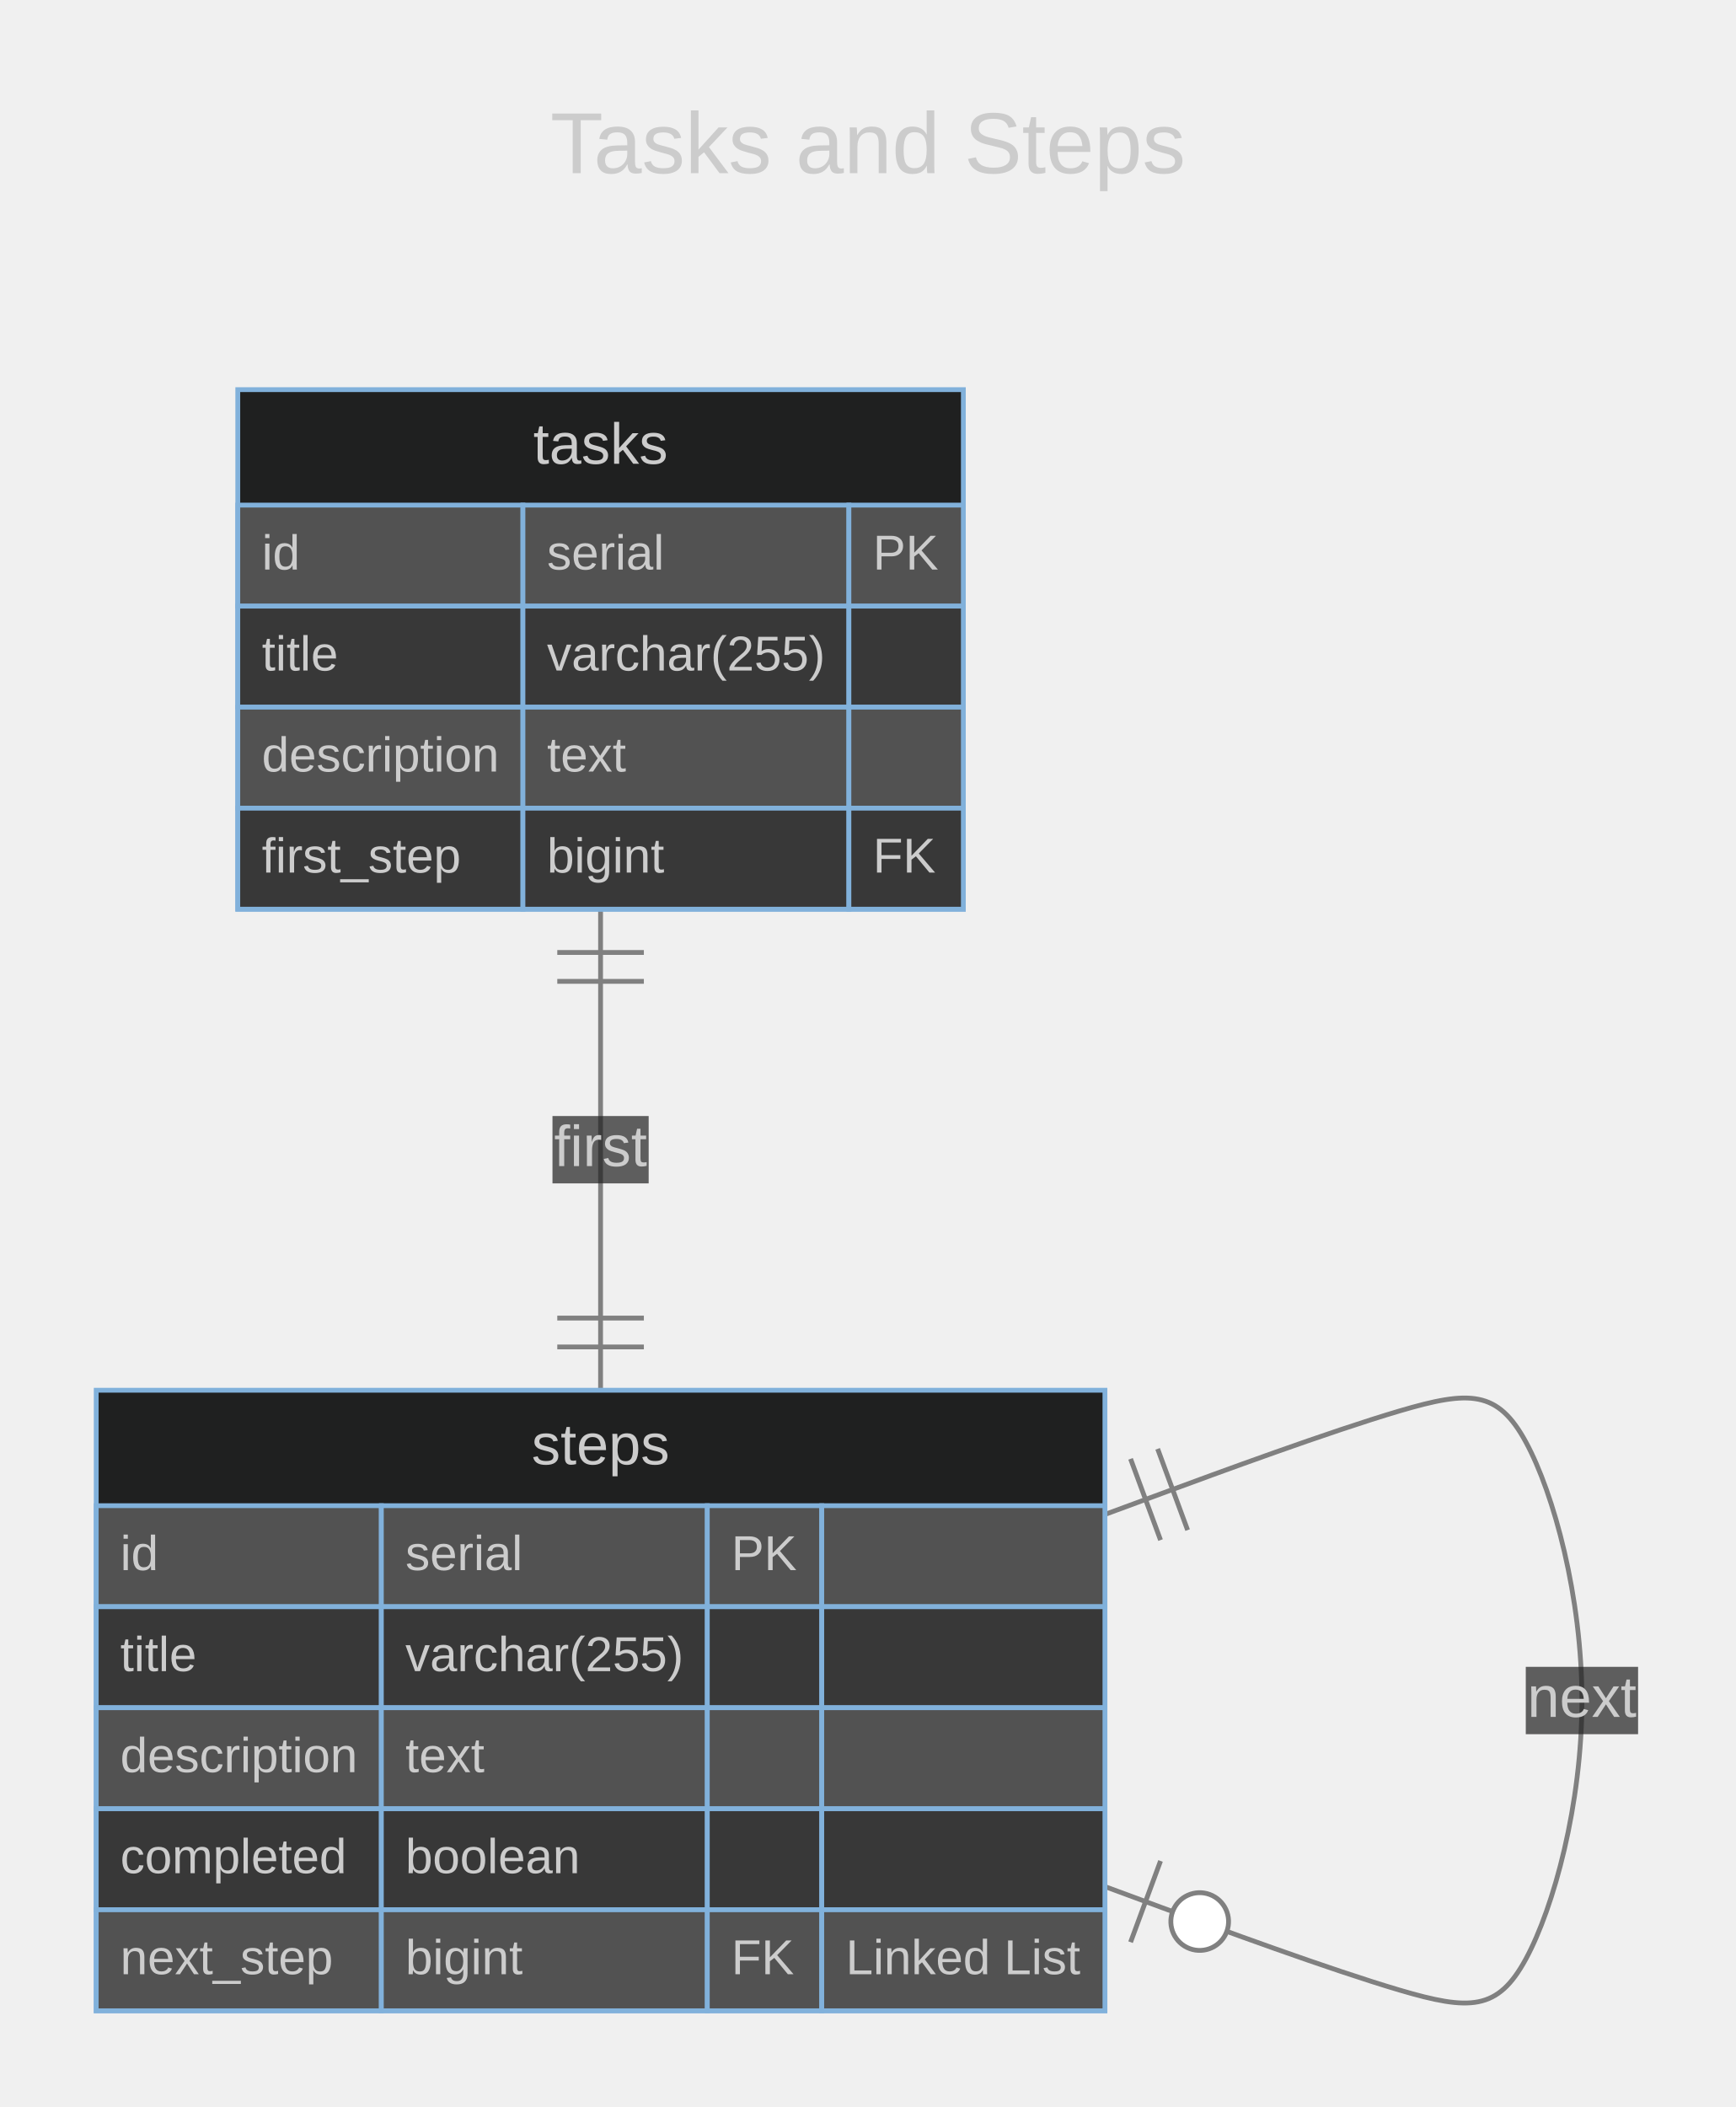
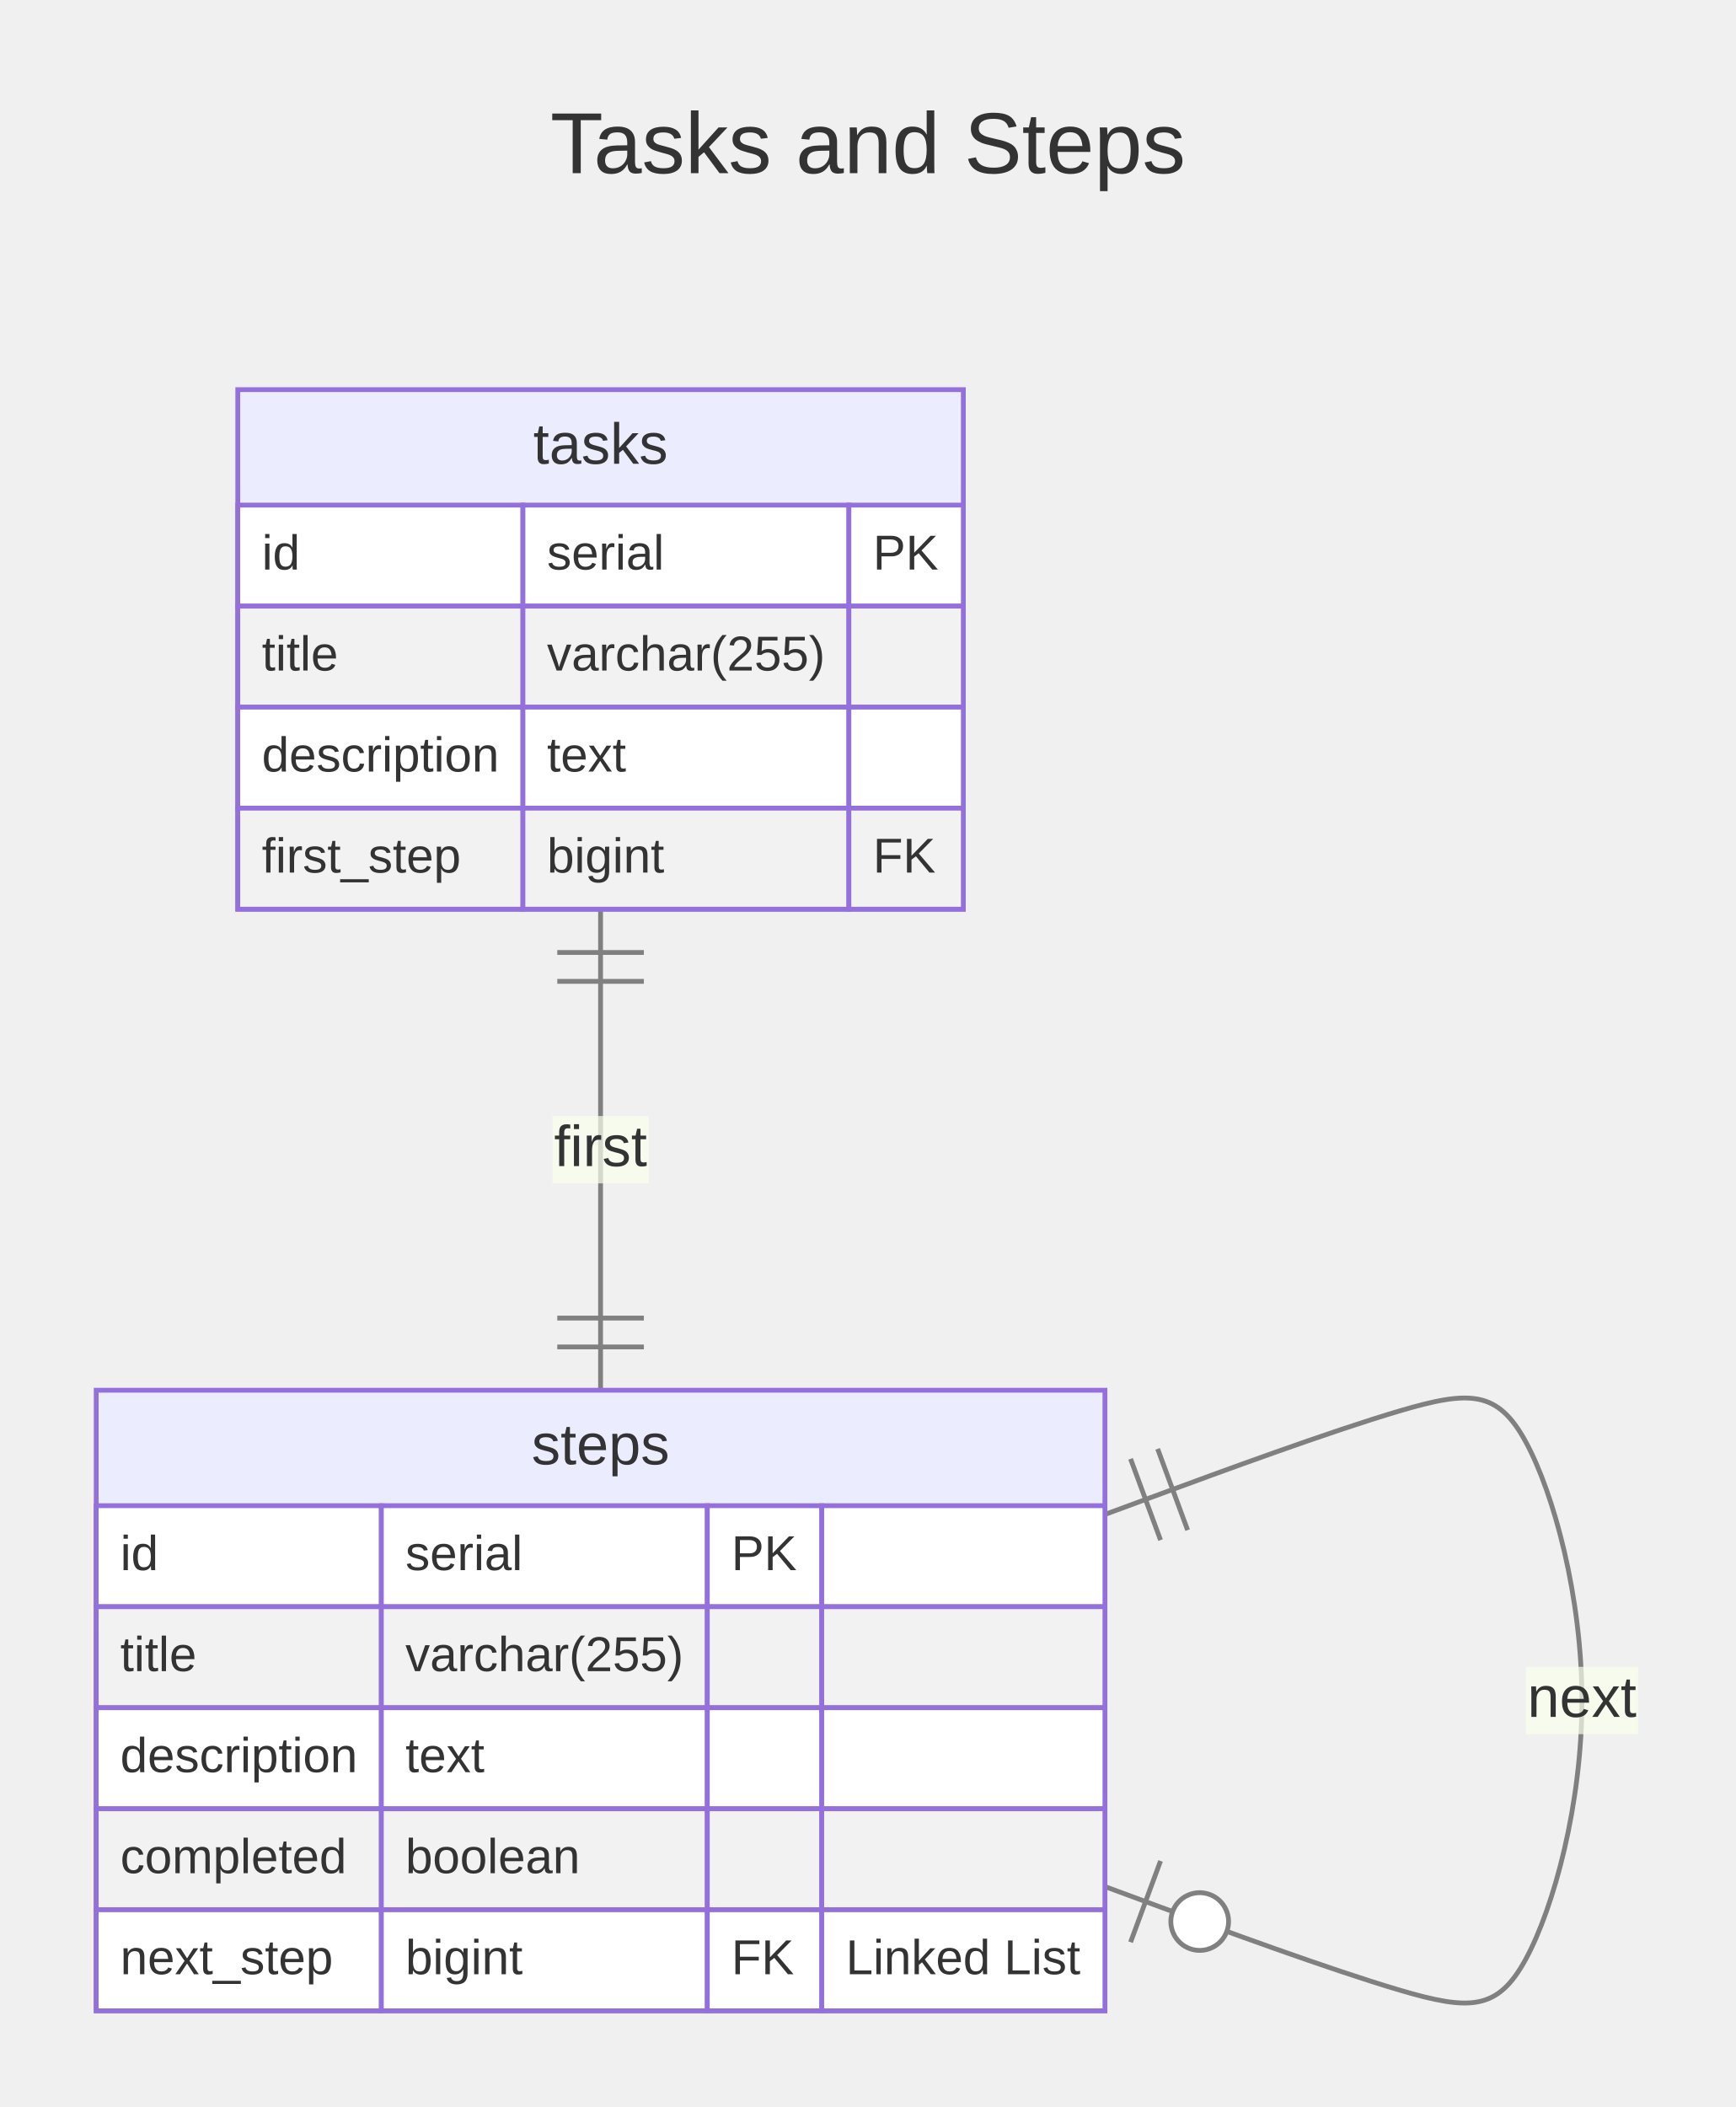
- <svg xmlns="http://www.w3.org/2000/svg" aria-labelledby="chart-title-my-svg" aria-roledescription="er" role="graphics-document document" viewBox="0 -61 360.886 438" style="max-width: 360.886px; background-color: rgb(29, 41, 60);" width="100%" id="my-svg">
-   <style>#my-svg{font-family:"trebuchet ms",verdana,arial,sans-serif;font-size:16px;fill:#ccc;}#my-svg .error-icon{fill:#a44141;}#my-svg .error-text{fill:#ddd;stroke:#ddd;}#my-svg .edge-thickness-normal{stroke-width:2px;}#my-svg .edge-thickness-thick{stroke-width:3.5px;}#my-svg .edge-pattern-solid{stroke-dasharray:0;}#my-svg .edge-pattern-dashed{stroke-dasharray:3;}#my-svg .edge-pattern-dotted{stroke-dasharray:2;}#my-svg .marker{fill:lightgrey;stroke:lightgrey;}#my-svg .marker.cross{stroke:lightgrey;}#my-svg svg{font-family:"trebuchet ms",verdana,arial,sans-serif;font-size:16px;}#my-svg .entityBox{fill:#1f2020;stroke:#81B1DB;}#my-svg .attributeBoxOdd{fill:hsl(0, 0%, 32%);stroke:#81B1DB;}#my-svg .attributeBoxEven{fill:hsl(0, 0%, 22%);stroke:#81B1DB;}#my-svg .relationshipLabelBox{fill:hsl(20, 1.587%, 12.353%);opacity:0.7;background-color:hsl(20, 1.587%, 12.353%);}#my-svg .relationshipLabelBox rect{opacity:0.5;}#my-svg .relationshipLine{stroke:lightgrey;}#my-svg .entityTitleText{text-anchor:middle;font-size:18px;fill:#ccc;}#my-svg #MD_PARENT_START{fill:#f5f5f5!important;stroke:lightgrey!important;stroke-width:1;}#my-svg #MD_PARENT_END{fill:#f5f5f5!important;stroke:lightgrey!important;stroke-width:1;}#my-svg :root{--mermaid-font-family:"trebuchet ms",verdana,arial,sans-serif;}</style>
+ <svg xmlns="http://www.w3.org/2000/svg" aria-labelledby="chart-title-my-svg" aria-roledescription="er" role="graphics-document document" viewBox="0 -61 360.886 438" style="max-width: 360.886px; background-color: white;" width="100%" id="my-svg">
+   <style>#my-svg{font-family:"trebuchet ms",verdana,arial,sans-serif;font-size:16px;fill:#333;}#my-svg .error-icon{fill:#552222;}#my-svg .error-text{fill:#552222;stroke:#552222;}#my-svg .edge-thickness-normal{stroke-width:2px;}#my-svg .edge-thickness-thick{stroke-width:3.5px;}#my-svg .edge-pattern-solid{stroke-dasharray:0;}#my-svg .edge-pattern-dashed{stroke-dasharray:3;}#my-svg .edge-pattern-dotted{stroke-dasharray:2;}#my-svg .marker{fill:#333333;stroke:#333333;}#my-svg .marker.cross{stroke:#333333;}#my-svg svg{font-family:"trebuchet ms",verdana,arial,sans-serif;font-size:16px;}#my-svg .entityBox{fill:#ECECFF;stroke:#9370DB;}#my-svg .attributeBoxOdd{fill:#ffffff;stroke:#9370DB;}#my-svg .attributeBoxEven{fill:#f2f2f2;stroke:#9370DB;}#my-svg .relationshipLabelBox{fill:hsl(80, 100%, 96.275%);opacity:0.7;background-color:hsl(80, 100%, 96.275%);}#my-svg .relationshipLabelBox rect{opacity:0.5;}#my-svg .relationshipLine{stroke:#333333;}#my-svg .entityTitleText{text-anchor:middle;font-size:18px;fill:#333;}#my-svg #MD_PARENT_START{fill:#f5f5f5!important;stroke:#333333!important;stroke-width:1;}#my-svg #MD_PARENT_END{fill:#f5f5f5!important;stroke:#333333!important;stroke-width:1;}#my-svg :root{--mermaid-font-family:"trebuchet ms",verdana,arial,sans-serif;}</style>
  <g />
  <defs>
    <marker orient="auto" markerHeight="240" markerWidth="190" refY="7" refX="0" id="MD_PARENT_START">
      <path d="M 18,7 L9,13 L1,7 L9,1 Z" />
    </marker>
  </defs>
  <defs>
    <marker orient="auto" markerHeight="28" markerWidth="20" refY="7" refX="19" id="MD_PARENT_END">
      <path d="M 18,7 L9,13 L1,7 L9,1 Z" />
    </marker>
  </defs>
  <defs>
    <marker orient="auto" markerHeight="18" markerWidth="18" refY="9" refX="0" id="ONLY_ONE_START">
      <path d="M9,0 L9,18 M15,0 L15,18" fill="none" stroke="gray" />
    </marker>
  </defs>
  <defs>
    <marker orient="auto" markerHeight="18" markerWidth="18" refY="9" refX="18" id="ONLY_ONE_END">
      <path d="M3,0 L3,18 M9,0 L9,18" fill="none" stroke="gray" />
    </marker>
  </defs>
  <defs>
    <marker orient="auto" markerHeight="18" markerWidth="30" refY="9" refX="0" id="ZERO_OR_ONE_START">
      <circle r="6" cy="9" cx="21" fill="white" stroke="gray" />
      <path d="M9,0 L9,18" fill="none" stroke="gray" />
    </marker>
  </defs>
  <defs>
    <marker orient="auto" markerHeight="18" markerWidth="30" refY="9" refX="30" id="ZERO_OR_ONE_END">
      <circle r="6" cy="9" cx="9" fill="white" stroke="gray" />
      <path d="M21,0 L21,18" fill="none" stroke="gray" />
    </marker>
  </defs>
  <defs>
    <marker orient="auto" markerHeight="36" markerWidth="45" refY="18" refX="18" id="ONE_OR_MORE_START">
      <path d="M0,18 Q 18,0 36,18 Q 18,36 0,18 M42,9 L42,27" fill="none" stroke="gray" />
    </marker>
  </defs>
  <defs>
    <marker orient="auto" markerHeight="36" markerWidth="45" refY="18" refX="27" id="ONE_OR_MORE_END">
      <path d="M3,9 L3,27 M9,18 Q27,0 45,18 Q27,36 9,18" fill="none" stroke="gray" />
    </marker>
  </defs>
  <defs>
    <marker orient="auto" markerHeight="36" markerWidth="57" refY="18" refX="18" id="ZERO_OR_MORE_START">
      <circle r="6" cy="18" cx="48" fill="white" stroke="gray" />
      <path d="M0,18 Q18,0 36,18 Q18,36 0,18" fill="none" stroke="gray" />
    </marker>
  </defs>
  <defs>
    <marker orient="auto" markerHeight="36" markerWidth="57" refY="18" refX="39" id="ZERO_OR_MORE_END">
      <circle r="6" cy="18" cx="9" fill="white" stroke="gray" />
      <path d="M21,18 Q39,0 57,18 Q39,36 21,18" fill="none" stroke="gray" />
    </marker>
  </defs>
  <path style="stroke: gray; fill: none;" marker-start="url(#ONLY_ONE_START)" marker-end="url(#ZERO_OR_ONE_END)" d="M229.715,253.821L241.382,249.517C253.049,245.214,276.382,236.607,290.965,232.303C305.549,228,311.382,228,317.215,238.75C323.049,249.5,328.882,271,328.882,292.5C328.882,314,323.049,335.5,317.215,346.25C311.382,357,305.549,357,290.965,352.697C276.382,348.393,253.049,339.786,241.382,335.483L229.715,331.179" class="er relationshipLine" />
  <path style="stroke: gray; fill: none;" marker-start="url(#ONLY_ONE_START)" marker-end="url(#ONLY_ONE_END)" d="M124.858,128L124.858,136.333C124.858,144.667,124.858,161.333,124.858,178C124.858,194.667,124.858,211.333,124.858,219.667L124.858,228" class="er relationshipLine" />
  <g transform="translate(20,228 )" id="entity-steps-9f52b7fe-5175-560c-8193-e79d92ebca66">
    <rect height="129" width="209.715" y="0" x="0" class="er entityBox" />
    <text style="dominant-baseline: middle; text-anchor: middle; font-size: 12px;" transform="translate(104.8577,12)" y="0" x="0" id="text-entity-steps-9f52b7fe-5175-560c-8193-e79d92ebca66" class="er entityLabel">steps</text>
    <rect height="21" width="59.281" y="24" x="0" class="er attributeBoxOdd" />
    <text style="dominant-baseline: middle; font-size: 10.2px;" transform="translate(5,34.5)" y="0" x="0" id="text-entity-steps-9f52b7fe-5175-560c-8193-e79d92ebca66-attr-1-type" class="er entityLabel">id</text>
    <rect height="21" width="67.766" y="24" x="59.281" class="er attributeBoxOdd" />
    <text style="dominant-baseline: middle; font-size: 10.2px;" transform="translate(64.28125,34.5)" y="0" x="0" id="text-entity-steps-9f52b7fe-5175-560c-8193-e79d92ebca66-attr-1-name" class="er entityLabel">serial</text>
    <rect height="21" width="23.795" y="24" x="127.047" class="er attributeBoxOdd" />
    <text style="dominant-baseline: middle; font-size: 10.2px;" transform="translate(132.0469,34.5)" y="0" x="0" id="text-entity-steps-9f52b7fe-5175-560c-8193-e79d92ebca66-attr-1-key" class="er entityLabel">PK</text>
    <rect height="21" width="58.874" y="24" x="150.842" class="er attributeBoxOdd" />
    <text style="dominant-baseline: middle; font-size: 10.2px;" transform="translate(155.8419,34.5)" y="0" x="0" id="text-entity-steps-9f52b7fe-5175-560c-8193-e79d92ebca66-attr-1-comment" class="er entityLabel" />
    <rect height="21" width="59.281" y="45" x="0" class="er attributeBoxEven" />
    <text style="dominant-baseline: middle; font-size: 10.2px;" transform="translate(5,55.5)" y="0" x="0" id="text-entity-steps-9f52b7fe-5175-560c-8193-e79d92ebca66-attr-2-type" class="er entityLabel">title</text>
    <rect height="21" width="67.766" y="45" x="59.281" class="er attributeBoxEven" />
    <text style="dominant-baseline: middle; font-size: 10.2px;" transform="translate(64.28125,55.5)" y="0" x="0" id="text-entity-steps-9f52b7fe-5175-560c-8193-e79d92ebca66-attr-2-name" class="er entityLabel">varchar(255)</text>
    <rect height="21" width="23.795" y="45" x="127.047" class="er attributeBoxEven" />
    <text style="dominant-baseline: middle; font-size: 10.2px;" transform="translate(132.0469,55.5)" y="0" x="0" id="text-entity-steps-9f52b7fe-5175-560c-8193-e79d92ebca66-attr-2-key" class="er entityLabel" />
    <rect height="21" width="58.874" y="45" x="150.842" class="er attributeBoxEven" />
    <text style="dominant-baseline: middle; font-size: 10.2px;" transform="translate(155.8419,55.5)" y="0" x="0" id="text-entity-steps-9f52b7fe-5175-560c-8193-e79d92ebca66-attr-2-comment" class="er entityLabel" />
    <rect height="21" width="59.281" y="66" x="0" class="er attributeBoxOdd" />
    <text style="dominant-baseline: middle; font-size: 10.2px;" transform="translate(5,76.5)" y="0" x="0" id="text-entity-steps-9f52b7fe-5175-560c-8193-e79d92ebca66-attr-3-type" class="er entityLabel">description</text>
    <rect height="21" width="67.766" y="66" x="59.281" class="er attributeBoxOdd" />
    <text style="dominant-baseline: middle; font-size: 10.2px;" transform="translate(64.28125,76.5)" y="0" x="0" id="text-entity-steps-9f52b7fe-5175-560c-8193-e79d92ebca66-attr-3-name" class="er entityLabel">text</text>
    <rect height="21" width="23.795" y="66" x="127.047" class="er attributeBoxOdd" />
    <text style="dominant-baseline: middle; font-size: 10.2px;" transform="translate(132.0469,76.5)" y="0" x="0" id="text-entity-steps-9f52b7fe-5175-560c-8193-e79d92ebca66-attr-3-key" class="er entityLabel" />
    <rect height="21" width="58.874" y="66" x="150.842" class="er attributeBoxOdd" />
    <text style="dominant-baseline: middle; font-size: 10.2px;" transform="translate(155.8419,76.5)" y="0" x="0" id="text-entity-steps-9f52b7fe-5175-560c-8193-e79d92ebca66-attr-3-comment" class="er entityLabel" />
    <rect height="21" width="59.281" y="87" x="0" class="er attributeBoxEven" />
    <text style="dominant-baseline: middle; font-size: 10.2px;" transform="translate(5,97.5)" y="0" x="0" id="text-entity-steps-9f52b7fe-5175-560c-8193-e79d92ebca66-attr-4-type" class="er entityLabel">completed</text>
    <rect height="21" width="67.766" y="87" x="59.281" class="er attributeBoxEven" />
    <text style="dominant-baseline: middle; font-size: 10.2px;" transform="translate(64.28125,97.5)" y="0" x="0" id="text-entity-steps-9f52b7fe-5175-560c-8193-e79d92ebca66-attr-4-name" class="er entityLabel">boolean</text>
    <rect height="21" width="23.795" y="87" x="127.047" class="er attributeBoxEven" />
    <text style="dominant-baseline: middle; font-size: 10.2px;" transform="translate(132.0469,97.5)" y="0" x="0" id="text-entity-steps-9f52b7fe-5175-560c-8193-e79d92ebca66-attr-4-key" class="er entityLabel" />
    <rect height="21" width="58.874" y="87" x="150.842" class="er attributeBoxEven" />
    <text style="dominant-baseline: middle; font-size: 10.2px;" transform="translate(155.8419,97.5)" y="0" x="0" id="text-entity-steps-9f52b7fe-5175-560c-8193-e79d92ebca66-attr-4-comment" class="er entityLabel" />
    <rect height="21" width="59.281" y="108" x="0" class="er attributeBoxOdd" />
    <text style="dominant-baseline: middle; font-size: 10.2px;" transform="translate(5,118.5)" y="0" x="0" id="text-entity-steps-9f52b7fe-5175-560c-8193-e79d92ebca66-attr-5-type" class="er entityLabel">next_step</text>
    <rect height="21" width="67.766" y="108" x="59.281" class="er attributeBoxOdd" />
    <text style="dominant-baseline: middle; font-size: 10.2px;" transform="translate(64.28125,118.5)" y="0" x="0" id="text-entity-steps-9f52b7fe-5175-560c-8193-e79d92ebca66-attr-5-name" class="er entityLabel">bigint</text>
    <rect height="21" width="23.795" y="108" x="127.047" class="er attributeBoxOdd" />
    <text style="dominant-baseline: middle; font-size: 10.2px;" transform="translate(132.0469,118.5)" y="0" x="0" id="text-entity-steps-9f52b7fe-5175-560c-8193-e79d92ebca66-attr-5-key" class="er entityLabel">FK</text>
    <rect height="21" width="58.874" y="108" x="150.842" class="er attributeBoxOdd" />
    <text style="dominant-baseline: middle; font-size: 10.2px;" transform="translate(155.8419,118.5)" y="0" x="0" id="text-entity-steps-9f52b7fe-5175-560c-8193-e79d92ebca66-attr-5-comment" class="er entityLabel">Linked List</text>
  </g>
  <g transform="translate(49.4368,20 )" id="entity-tasks-f9bb64e5-9c5f-592a-b95a-6b32d188b25f">
    <rect height="108" width="150.842" y="0" x="0" class="er entityBox" />
    <text style="dominant-baseline: middle; text-anchor: middle; font-size: 12px;" transform="translate(75.42093,12)" y="0" x="0" id="text-entity-tasks-f9bb64e5-9c5f-592a-b95a-6b32d188b25f" class="er entityLabel">tasks</text>
    <rect height="21" width="59.281" y="24" x="0" class="er attributeBoxOdd" />
    <text style="dominant-baseline: middle; font-size: 10.2px;" transform="translate(5,34.5)" y="0" x="0" id="text-entity-tasks-f9bb64e5-9c5f-592a-b95a-6b32d188b25f-attr-1-type" class="er entityLabel">id</text>
    <rect height="21" width="67.766" y="24" x="59.281" class="er attributeBoxOdd" />
    <text style="dominant-baseline: middle; font-size: 10.2px;" transform="translate(64.28125,34.5)" y="0" x="0" id="text-entity-tasks-f9bb64e5-9c5f-592a-b95a-6b32d188b25f-attr-1-name" class="er entityLabel">serial</text>
    <rect height="21" width="23.795" y="24" x="127.047" class="er attributeBoxOdd" />
    <text style="dominant-baseline: middle; font-size: 10.2px;" transform="translate(132.0469,34.5)" y="0" x="0" id="text-entity-tasks-f9bb64e5-9c5f-592a-b95a-6b32d188b25f-attr-1-key" class="er entityLabel">PK</text>
    <rect height="21" width="59.281" y="45" x="0" class="er attributeBoxEven" />
    <text style="dominant-baseline: middle; font-size: 10.2px;" transform="translate(5,55.5)" y="0" x="0" id="text-entity-tasks-f9bb64e5-9c5f-592a-b95a-6b32d188b25f-attr-2-type" class="er entityLabel">title</text>
    <rect height="21" width="67.766" y="45" x="59.281" class="er attributeBoxEven" />
    <text style="dominant-baseline: middle; font-size: 10.2px;" transform="translate(64.28125,55.5)" y="0" x="0" id="text-entity-tasks-f9bb64e5-9c5f-592a-b95a-6b32d188b25f-attr-2-name" class="er entityLabel">varchar(255)</text>
    <rect height="21" width="23.795" y="45" x="127.047" class="er attributeBoxEven" />
    <text style="dominant-baseline: middle; font-size: 10.2px;" transform="translate(132.0469,55.5)" y="0" x="0" id="text-entity-tasks-f9bb64e5-9c5f-592a-b95a-6b32d188b25f-attr-2-key" class="er entityLabel" />
    <rect height="21" width="59.281" y="66" x="0" class="er attributeBoxOdd" />
    <text style="dominant-baseline: middle; font-size: 10.2px;" transform="translate(5,76.5)" y="0" x="0" id="text-entity-tasks-f9bb64e5-9c5f-592a-b95a-6b32d188b25f-attr-3-type" class="er entityLabel">description</text>
    <rect height="21" width="67.766" y="66" x="59.281" class="er attributeBoxOdd" />
    <text style="dominant-baseline: middle; font-size: 10.2px;" transform="translate(64.28125,76.5)" y="0" x="0" id="text-entity-tasks-f9bb64e5-9c5f-592a-b95a-6b32d188b25f-attr-3-name" class="er entityLabel">text</text>
    <rect height="21" width="23.795" y="66" x="127.047" class="er attributeBoxOdd" />
    <text style="dominant-baseline: middle; font-size: 10.2px;" transform="translate(132.0469,76.5)" y="0" x="0" id="text-entity-tasks-f9bb64e5-9c5f-592a-b95a-6b32d188b25f-attr-3-key" class="er entityLabel" />
    <rect height="21" width="59.281" y="87" x="0" class="er attributeBoxEven" />
    <text style="dominant-baseline: middle; font-size: 10.2px;" transform="translate(5,97.5)" y="0" x="0" id="text-entity-tasks-f9bb64e5-9c5f-592a-b95a-6b32d188b25f-attr-4-type" class="er entityLabel">first_step</text>
    <rect height="21" width="67.766" y="87" x="59.281" class="er attributeBoxEven" />
    <text style="dominant-baseline: middle; font-size: 10.2px;" transform="translate(64.28125,97.5)" y="0" x="0" id="text-entity-tasks-f9bb64e5-9c5f-592a-b95a-6b32d188b25f-attr-4-name" class="er entityLabel">bigint</text>
    <rect height="21" width="23.795" y="87" x="127.047" class="er attributeBoxEven" />
    <text style="dominant-baseline: middle; font-size: 10.2px;" transform="translate(132.0469,97.5)" y="0" x="0" id="text-entity-tasks-f9bb64e5-9c5f-592a-b95a-6b32d188b25f-attr-4-key" class="er entityLabel">FK</text>
  </g>
  <rect height="14" width="23.348" y="285.5" x="317.208" class="er relationshipLabelBox" />
  <text style="text-anchor: middle; dominant-baseline: middle; font-size: 12px;" y="292.5" x="328.882" id="rel1" class="er relationshipLabel">next</text>
  <rect height="14" width="19.996" y="171" x="114.86" class="er relationshipLabelBox" />
  <text style="text-anchor: middle; dominant-baseline: middle; font-size: 12px;" y="178" x="124.858" id="rel2" class="er relationshipLabel">first</text>
  <text class="entityTitleText" y="-25" x="180.443">Tasks and Steps</text>
</svg>
